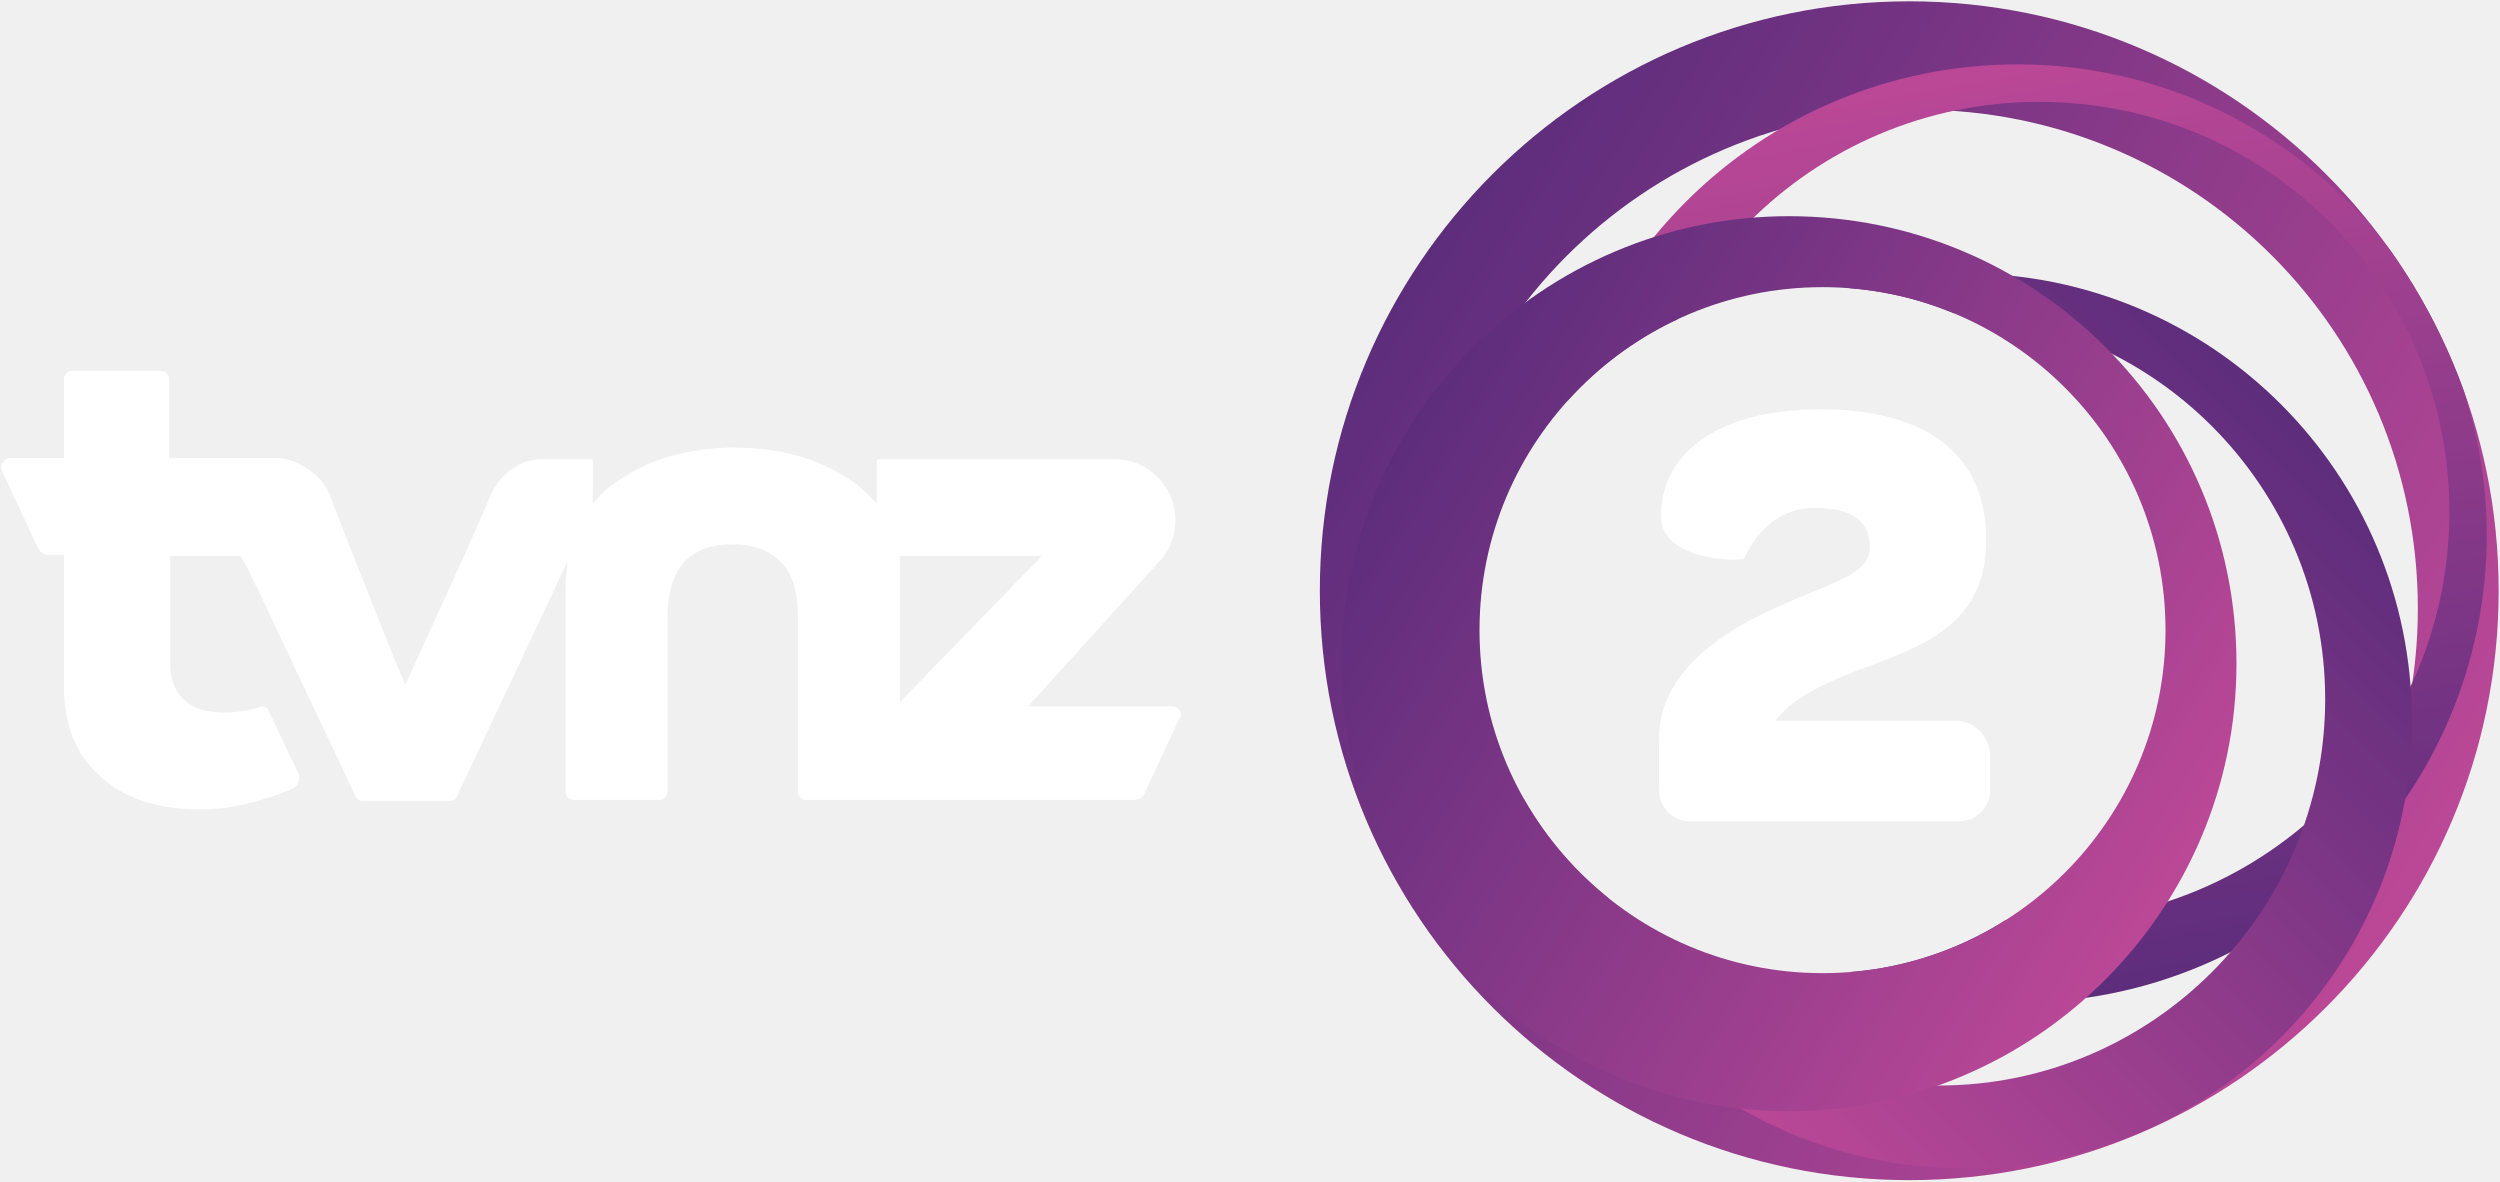
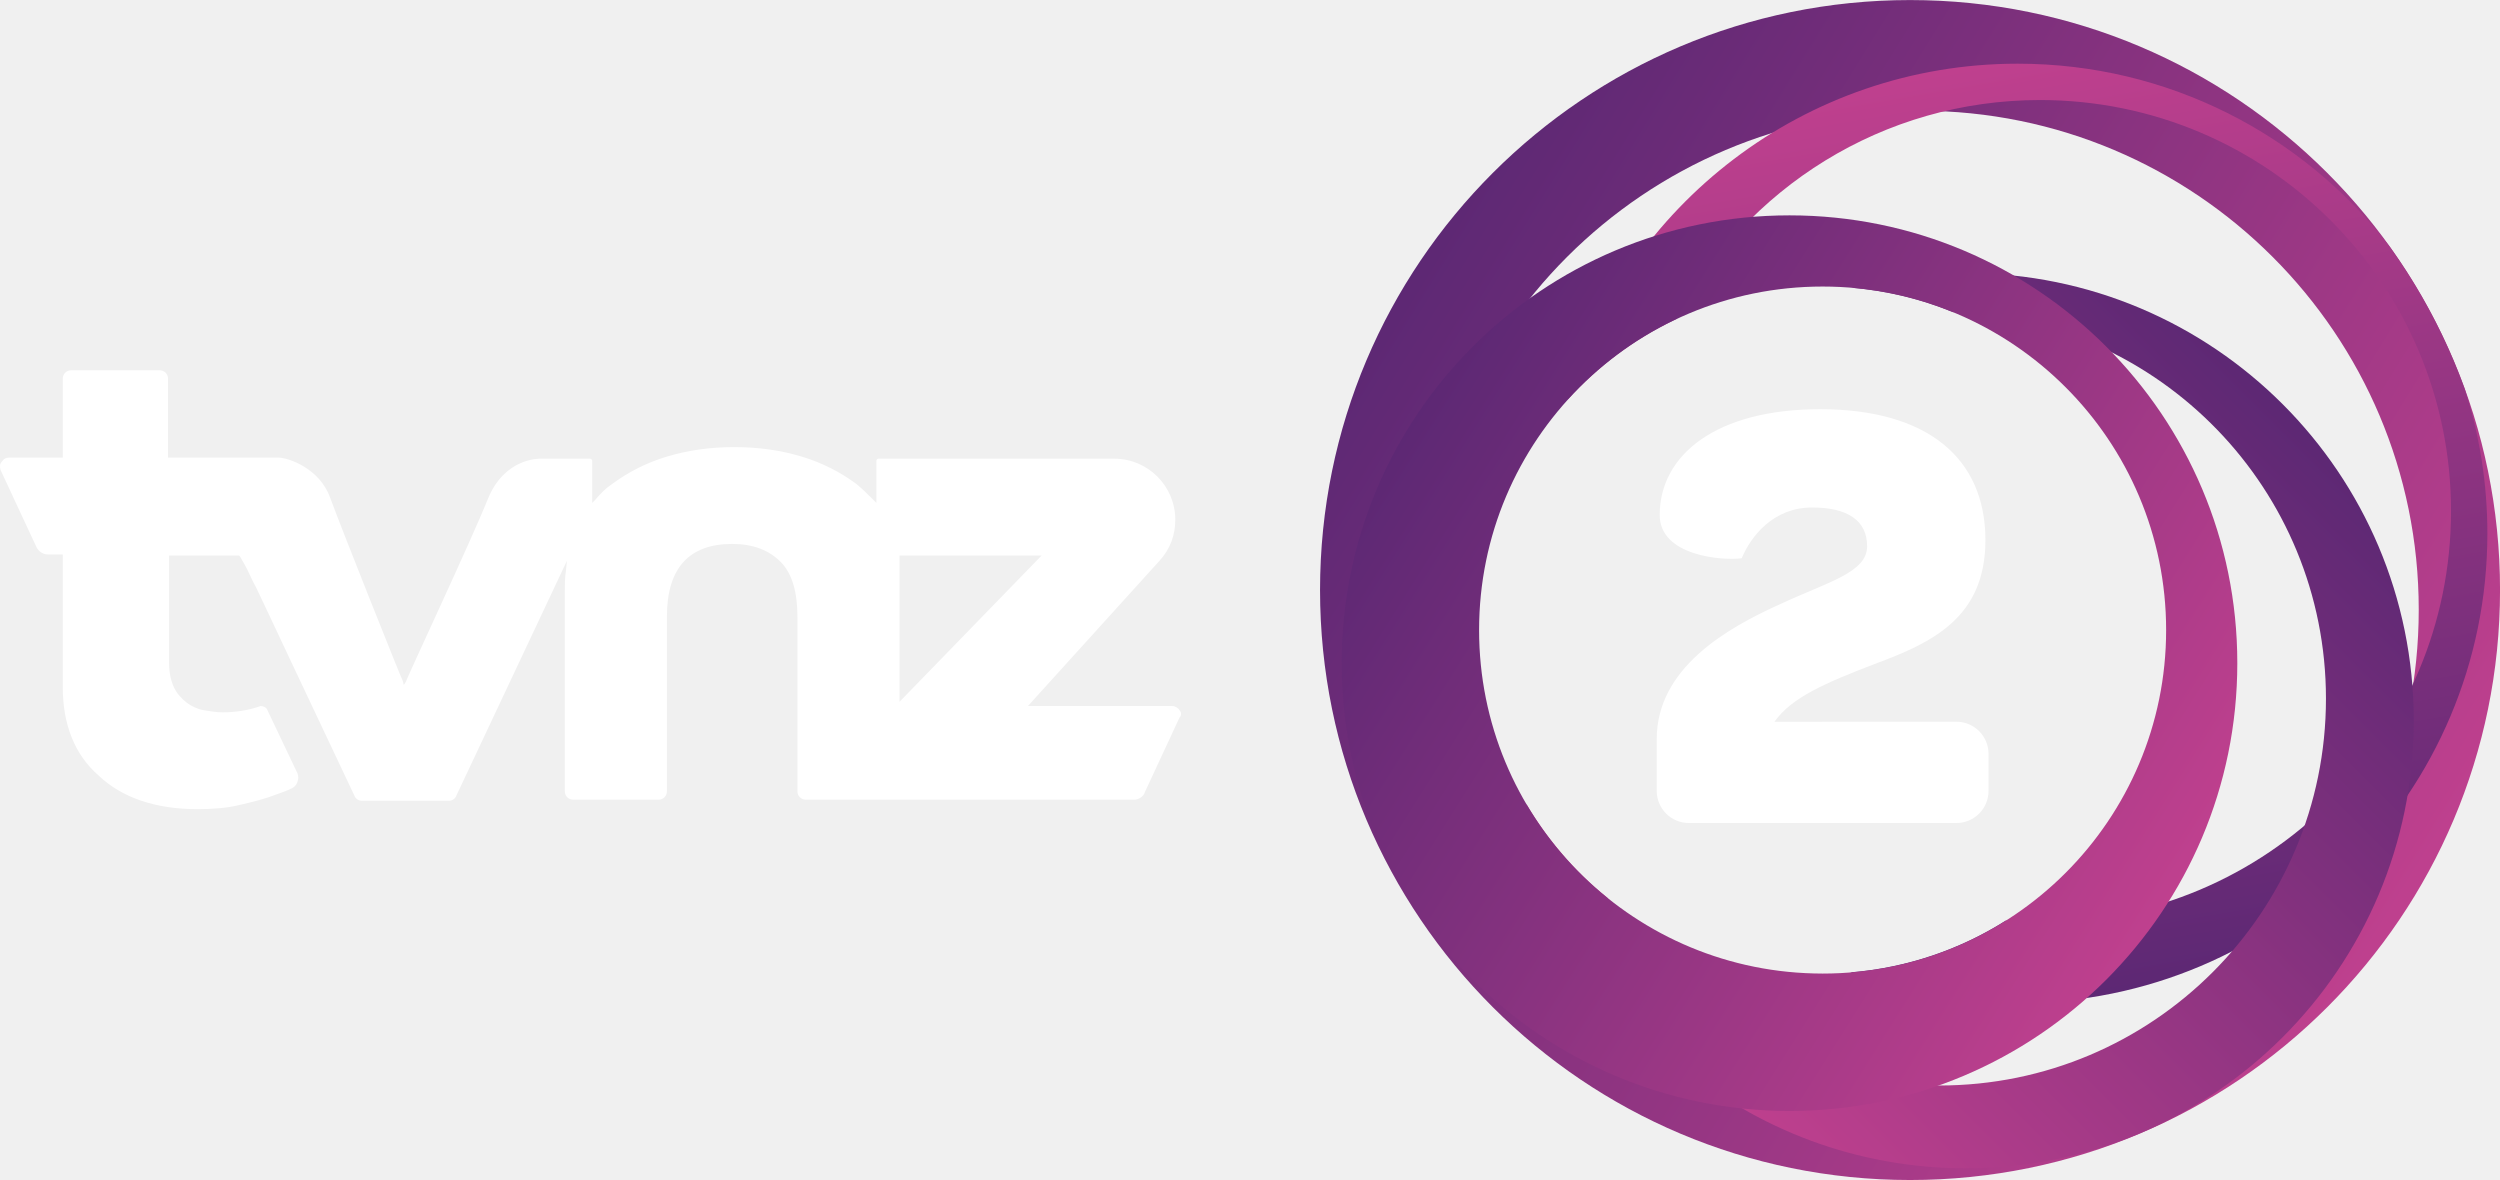
- <svg xmlns="http://www.w3.org/2000/svg" xmlns:xlink="http://www.w3.org/1999/xlink" id="svg5207" width="1e3" height="472.53" version="1.1">
+ <svg xmlns="http://www.w3.org/2000/svg" id="svg5207" width="691.27" height="326.27" version="1.1">
  <defs id="defs5209">
-     <linearGradient id="SVGID_139_" x1="381.9" x2="331.12" y1="498.02" y2="466.54" gradientUnits="userSpaceOnUse">
-       <stop id="stop1279" stop-color="#BB4897" offset="0" />
-       <stop id="stop1281" stop-color="#5D2D7C" offset="1" />
+     <clipPath id="clipPath432">
+       <path id="path430" d="m125.21 353.06h40.057v34.861h-40.057z" />
+     </clipPath>
+     <linearGradient id="linearGradient454" x2="1" gradientTransform="matrix(-29.633 18.373 18.373 29.633 157.46 361.31)" gradientUnits="userSpaceOnUse">
+       <stop id="stop450" stop-color="#bf408e" offset="0" />
+       <stop id="stop452" stop-color="#5d2874" offset="1" />
    </linearGradient>
-     <clipPath id="SVGID_138_">
-       <use id="use1276" width="1003.5" height="592" xlink:href="#SVGID_137_" />
+     <linearGradient id="linearGradient474" x2="1" gradientTransform="matrix(4.8201 -27.336 -27.336 -4.8201 143.41 385.84)" gradientUnits="userSpaceOnUse">
+       <stop id="stop470" stop-color="#bf408e" offset="0" />
+       <stop id="stop472" stop-color="#5d2874" offset="1" />
+     </linearGradient>
+     <linearGradient id="linearGradient494" x2="1" gradientTransform="matrix(18.703 18.703 18.703 -18.703 134.94 357.29)" gradientUnits="userSpaceOnUse">
+       <stop id="stop490" stop-color="#bf408e" offset="0" />
+       <stop id="stop492" stop-color="#5d2874" offset="1" />
+     </linearGradient>
+     <linearGradient id="linearGradient514" x2="1" gradientTransform="matrix(-22.492 13.945 13.945 22.492 150.32 361.37)" gradientUnits="userSpaceOnUse">
+       <stop id="stop510" stop-color="#bf408e" offset="0" />
+       <stop id="stop512" stop-color="#5d2874" offset="1" />
+     </linearGradient>
+     <clipPath id="clipPath524">
+       <path id="path522" d="m125.21 353.06h40.057v34.861h-40.057z" />
    </clipPath>
-     <linearGradient id="SVGID_140_" x1="357.83" x2="366.09" y1="455.98" y2="502.83" gradientUnits="userSpaceOnUse">
-       <stop id="stop1286" stop-color="#BB4897" offset="0" />
-       <stop id="stop1288" stop-color="#5D2D7C" offset="1" />
-     </linearGradient>
-     <linearGradient id="SVGID_141_" x1="343.32" x2="375.37" y1="504.91" y2="472.86" gradientUnits="userSpaceOnUse">
-       <stop id="stop1293" stop-color="#BB4897" offset="0" />
-       <stop id="stop1295" stop-color="#5D2D7C" offset="1" />
-     </linearGradient>
-     <linearGradient id="SVGID_142_" x1="369.68" x2="331.13" y1="497.92" y2="474.02" gradientUnits="userSpaceOnUse">
-       <stop id="stop1300" stop-color="#BB4897" offset="0" />
-       <stop id="stop1302" stop-color="#5D2D7C" offset="1" />
-     </linearGradient>
  </defs>
-   <g id="layer1" transform="translate(-51.24 -41.493)">
-     <g id="g1020" transform="matrix(4.206 0 0 4.206 -506.12 -1738.2)" fill="#fff">
-       <path id="path1022" d="m244.7 490.7c-0.1-0.2-0.4-0.4-0.7-0.4h-13.7l12.5-13.8c1-1.1 1.5-2.4 1.5-3.9 0-3.2-2.6-5.8-5.8-5.8h-22.4c-0.1 0-0.2 0.1-0.2 0.2v4l-0.3-0.3c-0.5-0.5-1-1-1.6-1.5-1.5-1.1-3.2-2-5.2-2.6s-4.1-0.9-6.4-0.9-4.4 0.3-6.4 0.9-3.7 1.5-5.2 2.6c-0.6 0.4-1.1 0.9-1.6 1.5l-0.3 0.3v-4c0-0.1-0.1-0.2-0.2-0.2h-4.7c-0.1 0-3.4-0.1-5 3.8-1.6 4-7.8 17.2-7.8 17.4l-0.2 0.3-0.1-0.4c-0.1-0.1-5.8-14.4-6.9-17.4-1-2.8-4-3.8-4.9-3.8h-10.5v-7.5c0-0.5-0.4-0.8-0.8-0.8h-8.4c-0.5 0-0.8 0.4-0.8 0.8v7.5h-5.1c-0.3 0-0.5 0.1-0.7 0.4-0.2 0.2-0.2 0.5-0.1 0.8l3.4 7.3c0.2 0.4 0.6 0.7 1.1 0.7h1.4v12.6c0 3.5 1.1 6.4 3.4 8.4 2.2 2.1 5.4 3.2 9.4 3.2 1.4 0 2.8-0.1 4-0.4 1.3-0.3 2.5-0.6 3.5-1 0.6-0.2 1.1-0.4 1.5-0.6 0.2-0.1 0.4-0.3 0.5-0.6s0.1-0.5 0-0.8l-2.9-6.1c-0.1-0.2-0.4-0.3-0.6-0.3-1.1 0.4-2.4 0.6-3.6 0.6-0.6 0-1.2-0.1-1.8-0.2s-1.2-0.4-1.6-0.7c-0.5-0.4-0.9-0.8-1.2-1.4s-0.5-1.4-0.5-2.4v-10.2h6.6c0.1 0 0.1 0 0.6 0.9 0.3 0.5 0.6 1.3 1.1 2.2 0.8 1.7 1.9 4 3.3 7 2.4 5.1 5 10.6 6 12.7 0.1 0.3 0.4 0.5 0.7 0.5h8.3c0.3 0 0.6-0.2 0.7-0.5l10.5-22.3-0.1 1c-0.1 0.6-0.1 1.3-0.1 1.9v19c0 0.5 0.4 0.8 0.8 0.8h8.1c0.5 0 0.8-0.4 0.8-0.8v-16.6c0-4.6 2.1-6.9 6.2-6.9 2 0 3.5 0.6 4.6 1.7s1.6 2.9 1.6 5.2v16.6c0 0.5 0.4 0.8 0.8 0.8h31.2c0.4 0 0.9-0.3 1-0.7l3.3-7.1c0.2-0.2 0.2-0.5 0-0.7zm-26.6-14.7h13.5l-13.5 13.9v-13.9z" fill="#fff" />
+   <g id="g1018" transform="matrix(2.9103 0 0 2.9103 -386.01 -1231.7)" fill="#1d1d1b">
+     <g id="g1020" fill="#1d1d1b">
+       <path id="path1022" d="m244.7 490.7c-0.1-0.2-0.4-0.4-0.7-0.4h-13.7l12.5-13.8c1-1.1 1.5-2.4 1.5-3.9 0-3.2-2.6-5.8-5.8-5.8h-22.4c-0.1 0-0.2 0.1-0.2 0.2v4l-0.3-0.3c-0.5-0.5-1-1-1.6-1.5-1.5-1.1-3.2-2-5.2-2.6s-4.1-0.9-6.4-0.9-4.4 0.3-6.4 0.9-3.7 1.5-5.2 2.6c-0.6 0.4-1.1 0.9-1.6 1.5l-0.3 0.3v-4c0-0.1-0.1-0.2-0.2-0.2h-4.7c-0.1 0-3.4-0.1-5 3.8-1.6 4-7.8 17.2-7.8 17.4l-0.2 0.3-0.1-0.4c-0.1-0.1-5.8-14.4-6.9-17.4-1-2.8-4-3.8-4.9-3.8h-10.5v-7.5c0-0.5-0.4-0.8-0.8-0.8h-8.4c-0.5 0-0.8 0.4-0.8 0.8v7.5h-5.1c-0.3 0-0.5 0.1-0.7 0.4-0.2 0.2-0.2 0.5-0.1 0.8l3.4 7.3c0.2 0.4 0.6 0.7 1.1 0.7h1.4v12.6c0 3.5 1.1 6.4 3.4 8.4 2.2 2.1 5.4 3.2 9.4 3.2 1.4 0 2.8-0.1 4-0.4 1.3-0.3 2.5-0.6 3.5-1 0.6-0.2 1.1-0.4 1.5-0.6 0.2-0.1 0.4-0.3 0.5-0.6s0.1-0.5 0-0.8l-2.9-6.1c-0.1-0.2-0.4-0.3-0.6-0.3-1.1 0.4-2.4 0.6-3.6 0.6-0.6 0-1.2-0.1-1.8-0.2s-1.2-0.4-1.6-0.7c-0.5-0.4-0.9-0.8-1.2-1.4s-0.5-1.4-0.5-2.4v-10.2h6.6c0.1 0 0.1 0 0.6 0.9 0.3 0.5 0.6 1.3 1.1 2.2 0.8 1.7 1.9 4 3.3 7 2.4 5.1 5 10.6 6 12.7 0.1 0.3 0.4 0.5 0.7 0.5h8.3c0.3 0 0.6-0.2 0.7-0.5l10.5-22.3-0.1 1c-0.1 0.6-0.1 1.3-0.1 1.9v19c0 0.5 0.4 0.8 0.8 0.8h8.1c0.5 0 0.8-0.4 0.8-0.8v-16.6c0-4.6 2.1-6.9 6.2-6.9 2 0 3.5 0.6 4.6 1.7s1.6 2.9 1.6 5.2v16.6c0 0.5 0.4 0.8 0.8 0.8h31.2c0.4 0 0.9-0.3 1-0.7l3.3-7.1c0.2-0.2 0.2-0.5 0-0.7zm-26.6-14.7h13.5l-13.5 13.9z" fill="#fff" />
    </g>
-     <path id="path1268" d="m833.9 329.8h-72.543c7.097-9.462 20.501-15.77 40.214-22.867 22.867-8.674 44.157-18.136 44.157-49.676 0-33.118-22.867-52.042-66.235-52.042-41.791 0-63.87 18.136-63.87 42.58 0 16.559 25.232 18.136 33.118 17.347 3.943-8.674 12.616-20.501 28.387-20.501 14.193 0 22.078 4.731 22.078 15.77s-15.77 14.193-34.695 22.867c-22.078 9.462-49.676 26.021-49.676 53.619v6.308 3.154 11.039c0 7.097 5.52 12.616 12.616 12.616h17.347 89.891c7.097 0 12.616-5.52 12.616-12.616v-14.982c-0.789-6.308-6.308-12.616-13.405-12.616z" fill="#fff" />
-     <g id="g1270" transform="matrix(7.8851 0 0 7.8851 -1996.1 -3525.2)">
-       <defs id="defs1272">
-         <path id="SVGID_137_" d="m356.5 452.4c-16.5 0-29.9 13.4-29.9 29.9s13.4 29.9 29.9 29.9 29.9-13.4 29.9-29.9-13.4-29.9-29.9-29.9zm-4.4 49.3c-9.6 0-17.4-7.8-17.4-17.4s7.8-17.4 17.4-17.4 17.4 7.8 17.4 17.4-7.8 17.4-17.4 17.4z" />
-       </defs>
-       <clipPath id="clipPath5397">
-         <use id="use5399" width="1003.5" height="592" xlink:href="#SVGID_137_" />
-       </clipPath>
-       <path id="path1283" class="st93" d="m356.5 452.4c-16.5 0-29.9 13.4-29.9 29.9s13.4 29.9 29.9 29.9 29.9-13.4 29.9-29.9-13.4-29.9-29.9-29.9zm0.5 56.1c-13.9 0-25.3-11.3-25.3-25.3 0-13.9 11.3-25.3 25.3-25.3s25.3 11.3 25.3 25.3-11.3 25.3-25.3 25.3z" clip-path="url(#SVGID_138_)" fill="url(#SVGID_139_)" />
-       <path id="path1290" class="st94" d="m362 455.6c-13.1 0-23.8 10.6-23.8 23.8 0 13.1 10.6 23.8 23.8 23.8s23.8-10.6 23.8-23.8c-0.1-13.1-10.7-23.8-23.8-23.8zm1.1 43.5c-11.5 0-20.8-9.3-20.8-20.8s9.3-20.8 20.8-20.8 20.8 9.3 20.8 20.8-9.3 20.8-20.8 20.8z" clip-path="url(#SVGID_138_)" fill="url(#SVGID_140_)" />
-       <path id="path1297" class="st95" d="m359.3 466.2c-12.5 0-22.7 10.1-22.7 22.7 0 12.5 10.1 22.7 22.7 22.7 12.5 0 22.7-10.1 22.7-22.7 0-12.5-10.1-22.7-22.7-22.7zm-1.3 41.2c-10.8 0-19.6-8.8-19.6-19.6s8.8-19.6 19.6-19.6 19.6 8.8 19.6 19.6-8.8 19.6-19.6 19.6z" clip-path="url(#SVGID_138_)" fill="url(#SVGID_141_)" />
-       <path id="path1304" class="st96" d="m350.4 463.3c-12.5 0-22.7 10.2-22.7 22.7s10.2 22.7 22.7 22.7 22.7-10.2 22.7-22.7c0-12.6-10.2-22.7-22.7-22.7zm1.7 38.4c-9.6 0-17.4-7.8-17.4-17.4s7.8-17.4 17.4-17.4 17.4 7.8 17.4 17.4-7.8 17.4-17.4 17.4z" clip-path="url(#SVGID_138_)" fill="url(#SVGID_142_)" />
+   </g>
+   <g id="g12201" transform="matrix(9.3591 0 0 -9.3591 -806.85 3630.7)">
+     <g id="g426">
+       <g id="g428" clip-path="url(#clipPath432)">
+         <g id="g434" transform="translate(144.01 366.61)">
+           <path id="path436" d="m0 0-5.375-2e-3c0.508 0.724 1.516 1.152 2.959 1.707 1.702 0.629 3.274 1.369 3.274 3.662 0 2.423-1.72 3.866-4.883 3.866-3.071 0-4.74-1.35-4.74-3.126 0-1.211 1.845-1.353 2.423-1.278 0.272 0.656 0.94 1.5 2.076 1.5 1.036 0 1.629-0.371 1.629-1.147s-1.166-1.054-2.553-1.701c-1.61-0.722-3.663-1.905-3.663-3.996v-1.528c0-0.525 0.426-0.95 0.951-0.95h7.902c0.525 0 0.95 0.425 0.95 0.95v1.093c0 0.524-0.425 0.95-0.95 0.95" fill="#fff" />
+         </g>
+       </g>
+     </g>
+     <g id="g438">
+       <g id="g440">
+         <g id="g446">
+           <g id="g448">
+             <path id="path456" d="m125.21 370.5c0-9.627 7.805-17.43 17.431-17.43 9.627 0 17.431 7.803 17.431 17.43s-7.804 17.431-17.431 17.431c-9.626 0-17.431-7.804-17.431-17.431m2.982-0.58c0 8.141 6.598 14.74 14.739 14.74 8.14 0 14.739-6.599 14.739-14.74 0-8.14-6.599-14.739-14.739-14.739-8.141 0-14.739 6.599-14.739 14.739" fill="url(#linearGradient454)" />
+           </g>
+         </g>
+       </g>
+     </g>
+     <g id="g458">
+       <g id="g460">
+         <g id="g466">
+           <g id="g468">
+             <path id="path476" d="m132.51 376.11c0.903 1.003 2.002 1.823 3.237 2.403 2.037 3.845 6.08 6.464 10.735 6.464 6.706 0 12.142-5.436 12.142-12.142s-5.436-12.142-12.142-12.142c-0.342 0-0.679 0.014-1.014 0.041-1.349-0.852-2.913-1.394-4.591-1.529 1.536-0.586 3.202-0.907 4.944-0.907 7.664 0 13.877 6.213 13.877 13.876 0 1.481-0.233 2.906-0.662 4.245-0.552 1.532-1.316 2.964-2.252 4.263-2.539 3.267-6.505 5.369-10.963 5.369-6.297 0-11.614-4.194-13.311-9.941" fill="url(#linearGradient474)" />
+           </g>
+         </g>
+       </g>
+     </g>
+     <g id="g478">
+       <g id="g480">
+         <g id="g486">
+           <g id="g488">
+             <path id="path496" d="m140.92 379.43c1.048-0.088 2.051-0.335 2.984-0.718 6.126-0.212 11.025-5.244 11.025-11.421 0-6.312-5.116-11.429-11.429-11.429-4.16 0-7.801 2.223-9.8 5.546-0.959 0.771-1.773 1.714-2.399 2.779 1.15-6.131 6.532-10.772 12.997-10.772 7.304 0 13.225 5.921 13.225 13.225s-5.921 13.225-13.225 13.225c-1.167 0-2.3-0.151-3.378-0.435" fill="url(#linearGradient494)" />
+           </g>
+         </g>
+       </g>
+     </g>
+     <g id="g498">
+       <g id="g500">
+         <g id="g506">
+           <g id="g508">
+             <path id="path516" d="m125.85 368.34c0-7.307 5.923-13.23 13.23-13.23s13.23 5.923 13.23 13.23-5.923 13.23-13.23 13.23-13.23-5.923-13.23-13.23m13.946-9.167c-5.484 0.138-9.887 4.627-9.887 10.144 0 5.606 4.544 10.15 10.149 10.15s10.149-4.544 10.149-10.15c0-5.604-4.544-10.148-10.149-10.148-0.087 0-0.174 1e-3 -0.262 4e-3" fill="url(#linearGradient514)" />
+           </g>
+         </g>
+       </g>
+     </g>
+     <g id="g518">
+       <g id="g520" clip-path="url(#clipPath524)" />
    </g>
  </g>
</svg>
